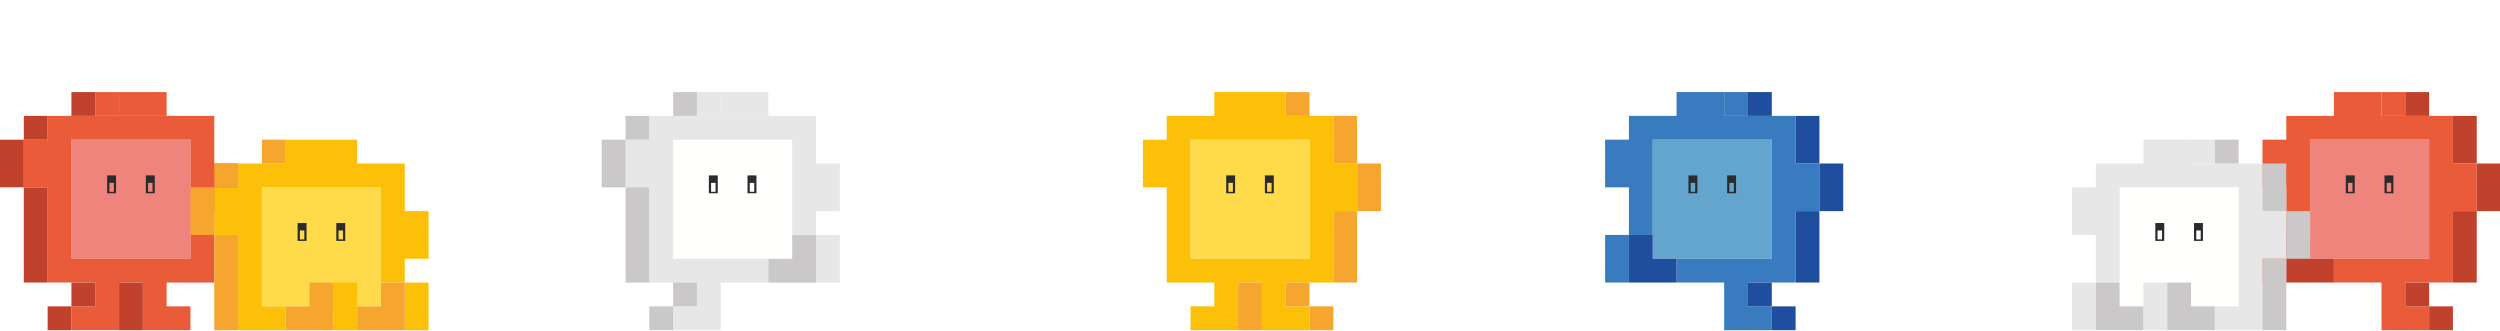
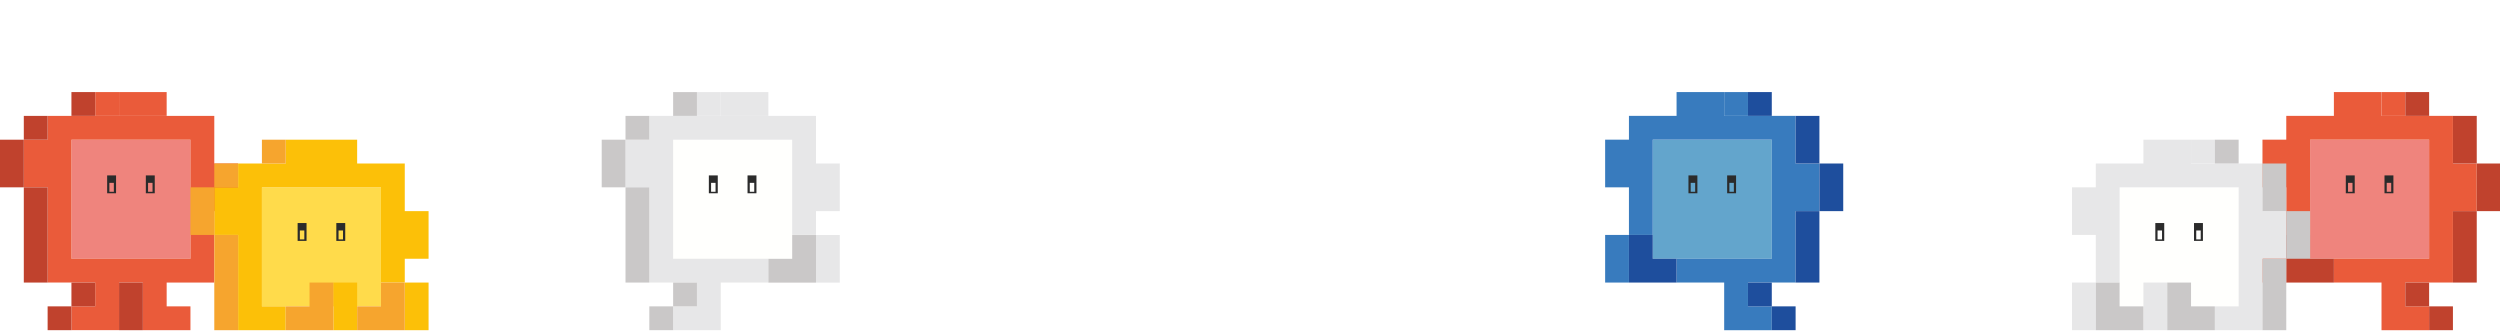
<svg xmlns="http://www.w3.org/2000/svg" version="1.1" id="Laag_1" x="0px" y="0px" viewBox="0 0 1488.19 196.55" style="enable-background:new 0 0 1488.19 196.55;" xml:space="preserve">
-   <g>
-     <rect x="708.66" y="83.16" style="fill:#FFDB4B;" width="70.87" height="70.87" />
-     <rect x="752.96" y="104.42" style="fill:#2B2B2B;" width="5.31" height="10.63" />
-     <rect x="729.92" y="104.42" style="fill:#2B2B2B;" width="5.31" height="10.63" />
-     <rect x="754.28" y="108.85" style="fill:#FFDB4B;" width="2.66" height="5.31" />
-     <rect x="731.25" y="108.85" style="fill:#FFDB4B;" width="2.66" height="5.31" />
-     <path style="fill:#FCC008;" d="M793.7,97.33V83.16V68.99h-14.17h-14.17V54.82h-14.17h-14.17h-14.17v14.17h-14.17h-14.17v14.17h-14.17v14.17   v14.17h14.17v14.17v14.17v14.17v14.17h14.17h14.17v14.17h-14.17v14.17h14.17h14.17v-14.17V168.2h14.17v14.17v14.17h14.17h14.17   v-14.17h-14.17V168.2h14.17h14.17v-14.17v-14.17v-14.17h14.17v-14.17V97.33H793.7z M779.53,139.85v14.17h-14.17h-14.17h-14.17   h-14.17h-14.17v-14.17v-14.17v-14.17V97.33V83.16h14.17h14.17h14.17h14.17h14.17v14.17v14.17v14.17V139.85z" />
-     <g>
-       <polygon style="fill:#F6A52E;" points="807.88,68.99 793.7,68.99 793.7,83.16 793.7,97.33 807.88,97.33 807.88,83.16   " />
-       <polygon style="fill:#F6A52E;" points="807.88,97.33 807.88,111.51 807.88,125.68 822.05,125.68 822.05,111.51 822.05,97.33   " />
-       <rect x="765.36" y="168.2" style="fill:#F6A52E;" width="14.17" height="14.17" />
-       <polygon style="fill:#F6A52E;" points="737.01,182.37 737.01,196.55 751.18,196.55 751.18,182.37 751.18,168.2 737.01,168.2   " />
-       <rect x="779.53" y="182.37" style="fill:#F6A52E;" width="14.17" height="14.17" />
-       <polygon style="fill:#F6A52E;" points="793.7,139.85 793.7,154.03 793.7,168.2 807.88,168.2 807.88,154.03 807.88,139.85 807.88,125.68     793.7,125.68   " />
-       <rect x="765.36" y="54.82" style="fill:#F6A52E;" width="14.17" height="14.17" />
-     </g>
-   </g>
  <g>
    <rect x="1375.14" y="83.16" style="fill:#EF847D;" width="70.87" height="70.87" />
    <rect x="1419.43" y="104.42" style="fill:#2B2B2B;" width="5.31" height="10.63" />
    <rect x="1396.4" y="104.42" style="fill:#2B2B2B;" width="5.31" height="10.63" />
    <rect x="1420.76" y="108.85" style="fill:#EF847D;" width="2.66" height="5.31" />
    <rect x="1397.73" y="108.85" style="fill:#EF847D;" width="2.66" height="5.31" />
    <g>
      <polygon style="fill:#EA5B3A;" points="1460.18,97.33 1460.18,83.16 1460.18,68.99 1446,68.99 1431.83,68.99 1417.66,68.99 1403.48,68.99     1403.48,68.99 1417.66,68.99 1417.66,54.81 1403.48,54.82 1389.31,54.82 1389.31,68.99 1375.14,68.99 1360.96,68.99     1360.96,83.16 1346.79,83.16 1346.79,97.33 1346.79,111.51 1360.96,111.51 1360.96,125.68 1360.96,139.85 1375.14,139.85     1375.14,125.68 1375.14,111.51 1375.14,97.33 1375.14,83.16 1389.31,83.16 1403.48,83.16 1417.66,83.16 1431.83,83.16 1446,83.16     1446,97.33 1446,111.51 1446,125.68 1446,139.85 1446,154.03 1431.83,154.03 1417.66,154.03 1403.48,154.03 1389.31,154.03     1389.31,168.2 1403.48,168.2 1417.66,168.2 1417.66,182.37 1417.66,196.55 1431.83,196.55 1446,196.55 1446,182.37     1431.83,182.37 1431.83,168.2 1446,168.2 1460.18,168.2 1460.18,154.03 1460.18,139.85 1460.18,125.68 1474.35,125.68     1474.35,111.51 1474.35,97.33   " />
      <polygon style="fill:#EA5B3A;" points="1346.79,154.03 1346.79,168.2 1360.96,168.2 1360.96,154.03 1360.96,139.85 1346.79,139.85   " />
      <rect x="1417.66" y="54.81" style="fill:#EA5B3A;" width="14.17" height="14.17" />
    </g>
    <g>
      <polygon style="fill:#C0422D;" points="1474.35,68.99 1460.18,68.99 1460.18,83.16 1460.18,97.33 1474.35,97.33 1474.35,83.16   " />
      <polygon style="fill:#C0422D;" points="1474.35,97.33 1474.35,111.51 1474.35,125.68 1488.52,125.68 1488.52,111.51 1488.52,97.33   " />
      <rect x="1431.83" y="168.2" style="fill:#C0422D;" width="14.17" height="14.17" />
      <rect x="1446" y="182.37" style="fill:#C0422D;" width="14.17" height="14.17" />
      <polygon style="fill:#C0422D;" points="1460.18,139.85 1460.18,154.03 1460.18,168.2 1474.35,168.2 1474.35,154.03 1474.35,139.85     1474.35,125.68 1460.18,125.68   " />
      <polygon style="fill:#C0422D;" points="1375.14,139.85 1360.96,139.85 1360.96,154.03 1360.96,168.2 1375.14,168.2 1389.31,168.2     1389.31,154.03 1375.14,154.03   " />
      <rect x="1431.83" y="54.81" style="fill:#C0422D;" width="14.17" height="14.17" />
    </g>
  </g>
  <g>
    <rect x="1261.75" y="111.51" style="fill:#FFFFFD;" width="70.87" height="70.87" />
    <rect x="1306.04" y="132.77" style="fill:#2B2B2B;" width="5.31" height="10.63" />
    <rect x="1283.01" y="132.77" style="fill:#2B2B2B;" width="5.31" height="10.63" />
    <rect x="1307.37" y="137.2" style="fill:#FFFFFD;" width="2.66" height="5.31" />
    <rect x="1284.34" y="137.2" style="fill:#FFFFFD;" width="2.66" height="5.31" />
    <g>
      <polygon style="fill:#E7E7E8;" points="1346.79,125.68 1346.79,111.51 1346.79,97.33 1332.62,97.33 1318.44,97.33 1304.27,97.33     1290.1,97.33 1290.1,97.33 1304.27,97.33 1304.27,83.16 1290.1,83.16 1290.1,83.16 1275.92,83.16 1275.92,97.33 1261.75,97.33     1247.58,97.33 1247.58,111.51 1233.4,111.51 1233.4,125.68 1233.4,139.85 1247.58,139.85 1247.58,154.03 1247.58,168.2     1261.75,168.2 1261.75,154.03 1261.75,139.85 1261.75,125.68 1261.75,111.51 1275.92,111.51 1290.1,111.51 1304.27,111.51     1318.44,111.51 1332.62,111.51 1332.62,125.68 1332.62,139.85 1332.62,154.03 1332.62,168.2 1332.62,182.37 1318.44,182.37     1318.44,196.55 1332.62,196.55 1346.79,196.55 1346.79,182.37 1346.79,168.2 1346.79,154.03 1360.96,154.03 1360.96,139.85     1360.96,125.68   " />
      <polygon style="fill:#E7E7E8;" points="1233.4,182.37 1233.4,196.55 1247.58,196.55 1247.58,182.37 1247.58,168.2 1233.4,168.2   " />
      <polygon style="fill:#E7E7E8;" points="1275.92,182.37 1275.92,196.55 1290.1,196.55 1290.1,182.37 1290.1,168.2 1275.92,168.2   " />
      <rect x="1304.27" y="83.16" style="fill:#E7E7E8;" width="14.17" height="14.17" />
    </g>
    <g>
      <polygon style="fill:#CAC8C8;" points="1360.96,97.33 1346.79,97.33 1346.79,111.51 1346.79,125.68 1360.96,125.68 1360.96,111.51   " />
      <polygon style="fill:#CAC8C8;" points="1360.96,125.68 1360.96,139.85 1360.96,154.03 1375.14,154.03 1375.14,139.85 1375.14,125.68   " />
      <polygon style="fill:#CAC8C8;" points="1346.79,168.2 1346.79,182.37 1346.79,196.55 1360.96,196.55 1360.96,182.37 1360.96,168.2     1360.96,154.03 1346.79,154.03   " />
      <polygon style="fill:#CAC8C8;" points="1261.75,168.2 1247.58,168.2 1247.58,182.37 1247.58,196.55 1261.75,196.55 1275.92,196.55     1275.92,182.37 1261.75,182.37   " />
      <polygon style="fill:#CAC8C8;" points="1304.27,168.2 1290.1,168.2 1290.1,182.37 1290.1,196.55 1304.27,196.55 1318.44,196.55     1318.44,182.37 1304.27,182.37   " />
      <rect x="1318.44" y="83.16" style="fill:#CAC8C8;" width="14.17" height="14.17" />
    </g>
  </g>
  <g>
    <rect x="42.52" y="83.16" style="fill:#EF847D;" width="70.87" height="70.87" />
    <rect x="86.81" y="104.42" style="fill:#2B2B2B;" width="5.31" height="10.63" />
    <rect x="63.78" y="104.42" style="fill:#2B2B2B;" width="5.31" height="10.63" />
    <rect x="88.14" y="108.85" style="fill:#EF847D;" width="2.66" height="5.31" />
    <rect x="65.11" y="108.85" style="fill:#EF847D;" width="2.66" height="5.31" />
    <g>
-       <path style="fill:#EA5B3A;" d="M127.56,97.33V83.16V68.99h-14.17H99.21H85.04H70.87H56.69H42.52H28.35v14.17H14.17v14.17v14.17h14.17    v14.17v14.17v14.17v14.17h14.17h14.17v14.17H42.52v14.17h14.17h14.17v-14.17V168.2h14.17v14.17v14.17h14.17h14.17v-14.17H99.21    V168.2h14.17h14.17v-14.17v-14.17v-14.17h14.17v-14.17V97.33H127.56z M113.39,139.85v14.17H99.21H85.04H70.87H56.69H42.52v-14.17    v-14.17v-14.17V97.33V83.16h14.17h14.17h14.17h14.17h14.17v14.17v14.17v14.17V139.85z" />
+       <path style="fill:#EA5B3A;" d="M127.56,97.33V83.16V68.99h-14.17H99.21H85.04H70.87H56.69H42.52H28.35v14.17H14.17v14.17v14.17h14.17    v14.17v14.17v14.17v14.17h14.17h14.17v14.17H42.52v14.17h14.17h14.17v-14.17V168.2h14.17v14.17v14.17H99.2h14.17v-14.17H99.21    V168.2h14.17h14.17v-14.17v-14.17v-14.17h14.17v-14.17V97.33H127.56z M113.39,139.85v14.17H99.21H85.04H70.87H56.69H42.52v-14.17    v-14.17v-14.17V97.33V83.16h14.17h14.17h14.17H99.2h14.17v14.17v14.17v14.17v14.18H113.39z" />
      <polygon style="fill:#EA5B3A;" points="70.87,68.99 85.04,68.99 99.21,68.99 99.21,54.81 85.04,54.81 85.04,54.81 70.87,54.81   " />
      <rect x="56.69" y="54.81" style="fill:#EA5B3A;" width="14.17" height="14.17" />
    </g>
    <g>
      <rect x="14.17" y="68.99" style="fill:#C0422D;" width="14.17" height="14.17" />
      <polygon style="fill:#C0422D;" points="70.87,168.2 70.87,182.37 70.87,196.55 85.04,196.55 85.04,182.37 85.04,168.2   " />
      <rect x="42.52" y="168.2" style="fill:#C0422D;" width="14.17" height="14.17" />
      <rect x="28.35" y="182.37" style="fill:#C0422D;" width="14.17" height="14.17" />
      <polygon style="fill:#C0422D;" points="14.17,83.16 0,83.16 0,97.33 0,111.51 14.17,111.51 14.17,97.33   " />
      <polygon style="fill:#C0422D;" points="14.17,139.85 14.17,154.03 14.17,168.2 28.35,168.2 28.35,154.03 28.35,139.85 28.35,125.68     28.35,111.51 14.17,111.51 14.17,125.68   " />
      <rect x="42.52" y="54.81" style="fill:#C0422D;" width="14.17" height="14.17" />
    </g>
  </g>
  <g>
    <rect x="155.91" y="111.51" style="fill:#FFDB4B;" width="70.87" height="70.87" />
    <rect x="200.2" y="132.77" style="fill:#2B2B2B;" width="5.31" height="10.63" />
    <rect x="177.17" y="132.77" style="fill:#2B2B2B;" width="5.31" height="10.63" />
    <rect x="201.53" y="137.2" style="fill:#FFDB4B;" width="2.66" height="5.31" />
    <rect x="178.5" y="137.2" style="fill:#FFDB4B;" width="2.66" height="5.31" />
    <g>
      <polygon style="fill:#FCC008;" points="240.95,125.68 240.95,111.51 240.95,97.33 226.78,97.33 212.6,97.33 212.6,83.16 198.43,83.16     184.26,83.16 170.08,83.16 170.08,97.33 155.91,97.33 141.74,97.33 141.74,111.51 127.56,111.51 127.56,125.68 127.56,139.85     141.74,139.85 141.74,154.03 141.74,168.2 141.74,182.37 141.74,196.55 155.91,196.55 170.08,196.55 170.08,182.37 155.91,182.37     155.91,168.2 155.91,154.03 155.91,139.85 155.91,125.68 155.91,111.51 170.08,111.51 184.26,111.51 198.43,111.51 212.6,111.51     226.78,111.51 226.78,125.68 226.78,139.85 226.78,154.03 226.78,168.2 240.95,168.2 240.95,154.03 255.12,154.03 255.12,139.85     255.12,125.68   " />
      <polygon style="fill:#FCC008;" points="198.43,182.37 198.43,196.55 212.6,196.55 212.6,182.37 212.6,168.2 198.43,168.2   " />
      <polygon style="fill:#FCC008;" points="240.95,196.55 255.12,196.55 255.12,182.37 255.12,168.2 240.95,168.2 240.95,182.37   " />
    </g>
    <g>
      <rect x="127.56" y="97.33" style="fill:#F6A52E;" width="14.17" height="14.17" />
      <polygon style="fill:#F6A52E;" points="113.39,125.68 113.39,139.85 127.56,139.85 127.56,125.68 127.56,111.51 113.39,111.51   " />
      <polygon style="fill:#F6A52E;" points="127.56,168.2 127.56,182.37 127.56,196.55 141.74,196.55 141.74,182.37 141.74,168.2     141.74,154.03 141.74,139.85 127.56,139.85 127.56,154.03   " />
      <polygon style="fill:#F6A52E;" points="184.26,182.37 170.08,182.37 170.08,196.55 184.26,196.55 198.43,196.55 198.43,182.37     198.43,168.2 184.26,168.2   " />
      <polygon style="fill:#F6A52E;" points="226.78,168.2 226.78,182.37 212.6,182.37 212.6,196.55 226.78,196.55 240.95,196.55 240.95,182.37     240.95,168.2   " />
      <rect x="155.91" y="83.16" style="fill:#F6A52E;" width="14.17" height="14.17" />
    </g>
  </g>
  <g>
    <rect x="400.7" y="83.16" style="fill:#FFFFFD;" width="70.87" height="70.87" />
    <rect x="444.99" y="104.42" style="fill:#2B2B2B;" width="5.31" height="10.63" />
    <rect x="421.96" y="104.42" style="fill:#2B2B2B;" width="5.31" height="10.63" />
    <rect x="446.32" y="108.85" style="fill:#FFFFFD;" width="2.66" height="5.31" />
    <rect x="423.29" y="108.85" style="fill:#FFFFFD;" width="2.66" height="5.31" />
    <g>
      <polygon style="fill:#E7E7E8;" points="485.74,97.33 485.74,83.16 485.74,68.99 471.57,68.99 457.39,68.99 443.22,68.99 429.05,68.99     414.87,68.99 400.7,68.99 386.53,68.99 386.53,83.16 372.35,83.16 372.35,97.33 372.35,111.51 386.53,111.51 386.53,125.68     386.53,139.85 386.53,154.03 386.53,168.2 400.7,168.2 414.87,168.2 414.87,182.37 400.7,182.37 400.7,196.55 414.87,196.55     429.05,196.55 429.05,182.37 429.05,168.2 443.22,168.2 457.39,168.2 457.39,154.03 443.22,154.03 429.05,154.03 414.87,154.03     400.7,154.03 400.7,139.85 400.7,125.68 400.7,111.51 400.7,97.33 400.7,83.16 414.87,83.16 429.05,83.16 443.22,83.16     457.39,83.16 471.57,83.16 471.57,97.33 471.57,111.51 471.57,125.68 471.57,139.85 485.74,139.85 485.74,125.68 499.91,125.68     499.91,111.51 499.91,97.33   " />
      <polygon style="fill:#E7E7E8;" points="485.74,154.07 485.74,168.24 499.91,168.24 499.91,154.07 499.91,139.9 485.74,139.9   " />
      <polygon style="fill:#E7E7E8;" points="443.22,68.99 443.22,68.99 457.39,68.99 457.39,54.81 443.22,54.81 429.05,54.81 429.05,68.99       " />
      <rect x="414.87" y="54.81" style="fill:#E7E7E8;" width="14.17" height="14.17" />
    </g>
    <g>
      <rect x="372.35" y="68.99" style="fill:#CAC8C8;" width="14.17" height="14.17" />
      <rect x="400.7" y="168.2" style="fill:#CAC8C8;" width="14.17" height="14.17" />
      <rect x="386.53" y="182.37" style="fill:#CAC8C8;" width="14.17" height="14.17" />
      <polygon style="fill:#CAC8C8;" points="372.35,83.16 358.18,83.16 358.18,97.33 358.18,111.51 372.35,111.51 372.35,97.33   " />
      <polygon style="fill:#CAC8C8;" points="372.35,139.85 372.35,154.03 372.35,168.2 386.53,168.2 386.53,154.03 386.53,139.85     386.53,125.68 386.53,111.51 372.35,111.51 372.35,125.68   " />
      <polygon style="fill:#CAC8C8;" points="471.57,139.9 471.57,154.07 457.39,154.07 457.39,168.24 471.57,168.24 485.74,168.24     485.74,154.07 485.74,139.9   " />
      <rect x="400.7" y="54.82" style="fill:#CAC8C8;" width="14.17" height="14.17" />
    </g>
  </g>
  <g>
    <rect x="983.84" y="83.16" style="fill:#63A5CC;" width="70.87" height="70.87" />
    <rect x="1028.13" y="104.42" style="fill:#2B2B2B;" width="5.31" height="10.63" />
    <rect x="1005.1" y="104.42" style="fill:#2B2B2B;" width="5.31" height="10.63" />
    <rect x="1029.46" y="108.85" style="fill:#63A5CC;" width="2.66" height="5.31" />
    <rect x="1006.43" y="108.85" style="fill:#63A5CC;" width="2.66" height="5.31" />
    <g>
      <polygon style="fill:#387BBE;" points="1068.88,97.33 1068.88,83.16 1068.88,68.99 1054.71,68.99 1040.53,68.99 1026.36,68.99     1012.19,68.99 1012.19,68.99 1026.36,68.99 1026.36,54.81 1012.19,54.82 998.02,54.82 998.02,68.99 983.84,68.99 969.67,68.99     969.67,83.16 955.5,83.16 955.5,97.33 955.5,111.51 969.67,111.51 969.67,125.68 969.67,139.85 983.84,139.85 983.84,125.68     983.84,111.51 983.84,97.33 983.84,83.16 998.02,83.16 1012.19,83.16 1026.36,83.16 1040.53,83.16 1054.71,83.16 1054.71,97.33     1054.71,111.51 1054.71,125.68 1054.71,139.85 1054.71,154.03 1040.53,154.03 1026.36,154.03 1012.19,154.03 998.02,154.03     998.02,168.2 1012.19,168.2 1026.36,168.2 1026.36,182.37 1026.36,196.55 1040.53,196.55 1054.71,196.55 1054.71,182.37     1040.53,182.37 1040.53,168.2 1054.71,168.2 1068.88,168.2 1068.88,154.03 1068.88,139.85 1068.88,125.68 1083.05,125.68     1083.05,111.51 1083.05,97.33   " />
      <polygon style="fill:#387BBE;" points="955.5,154.03 955.5,168.2 969.67,168.2 969.67,154.03 969.67,139.85 955.5,139.85   " />
      <rect x="1026.36" y="54.81" style="fill:#387BBE;" width="14.17" height="14.17" />
    </g>
    <g>
      <polygon style="fill:#1E4E9D;" points="1083.05,68.99 1068.88,68.99 1068.88,83.16 1068.88,97.33 1083.05,97.33 1083.05,83.16   " />
      <polygon style="fill:#1E4E9D;" points="1083.05,97.33 1083.05,111.51 1083.05,125.68 1097.23,125.68 1097.23,111.51 1097.23,97.33   " />
      <rect x="1040.53" y="168.2" style="fill:#1E4E9D;" width="14.17" height="14.17" />
      <rect x="1054.71" y="182.37" style="fill:#1E4E9D;" width="14.17" height="14.17" />
      <polygon style="fill:#1E4E9D;" points="1068.88,139.85 1068.88,154.03 1068.88,168.2 1083.05,168.2 1083.05,154.03 1083.05,139.85     1083.05,125.68 1068.88,125.68   " />
      <polygon style="fill:#1E4E9D;" points="983.84,139.85 969.67,139.85 969.67,154.03 969.67,168.2 983.84,168.2 998.02,168.2     998.02,154.03 983.84,154.03   " />
      <rect x="1040.53" y="54.81" style="fill:#1E4E9D;" width="14.17" height="14.17" />
    </g>
  </g>
</svg>
